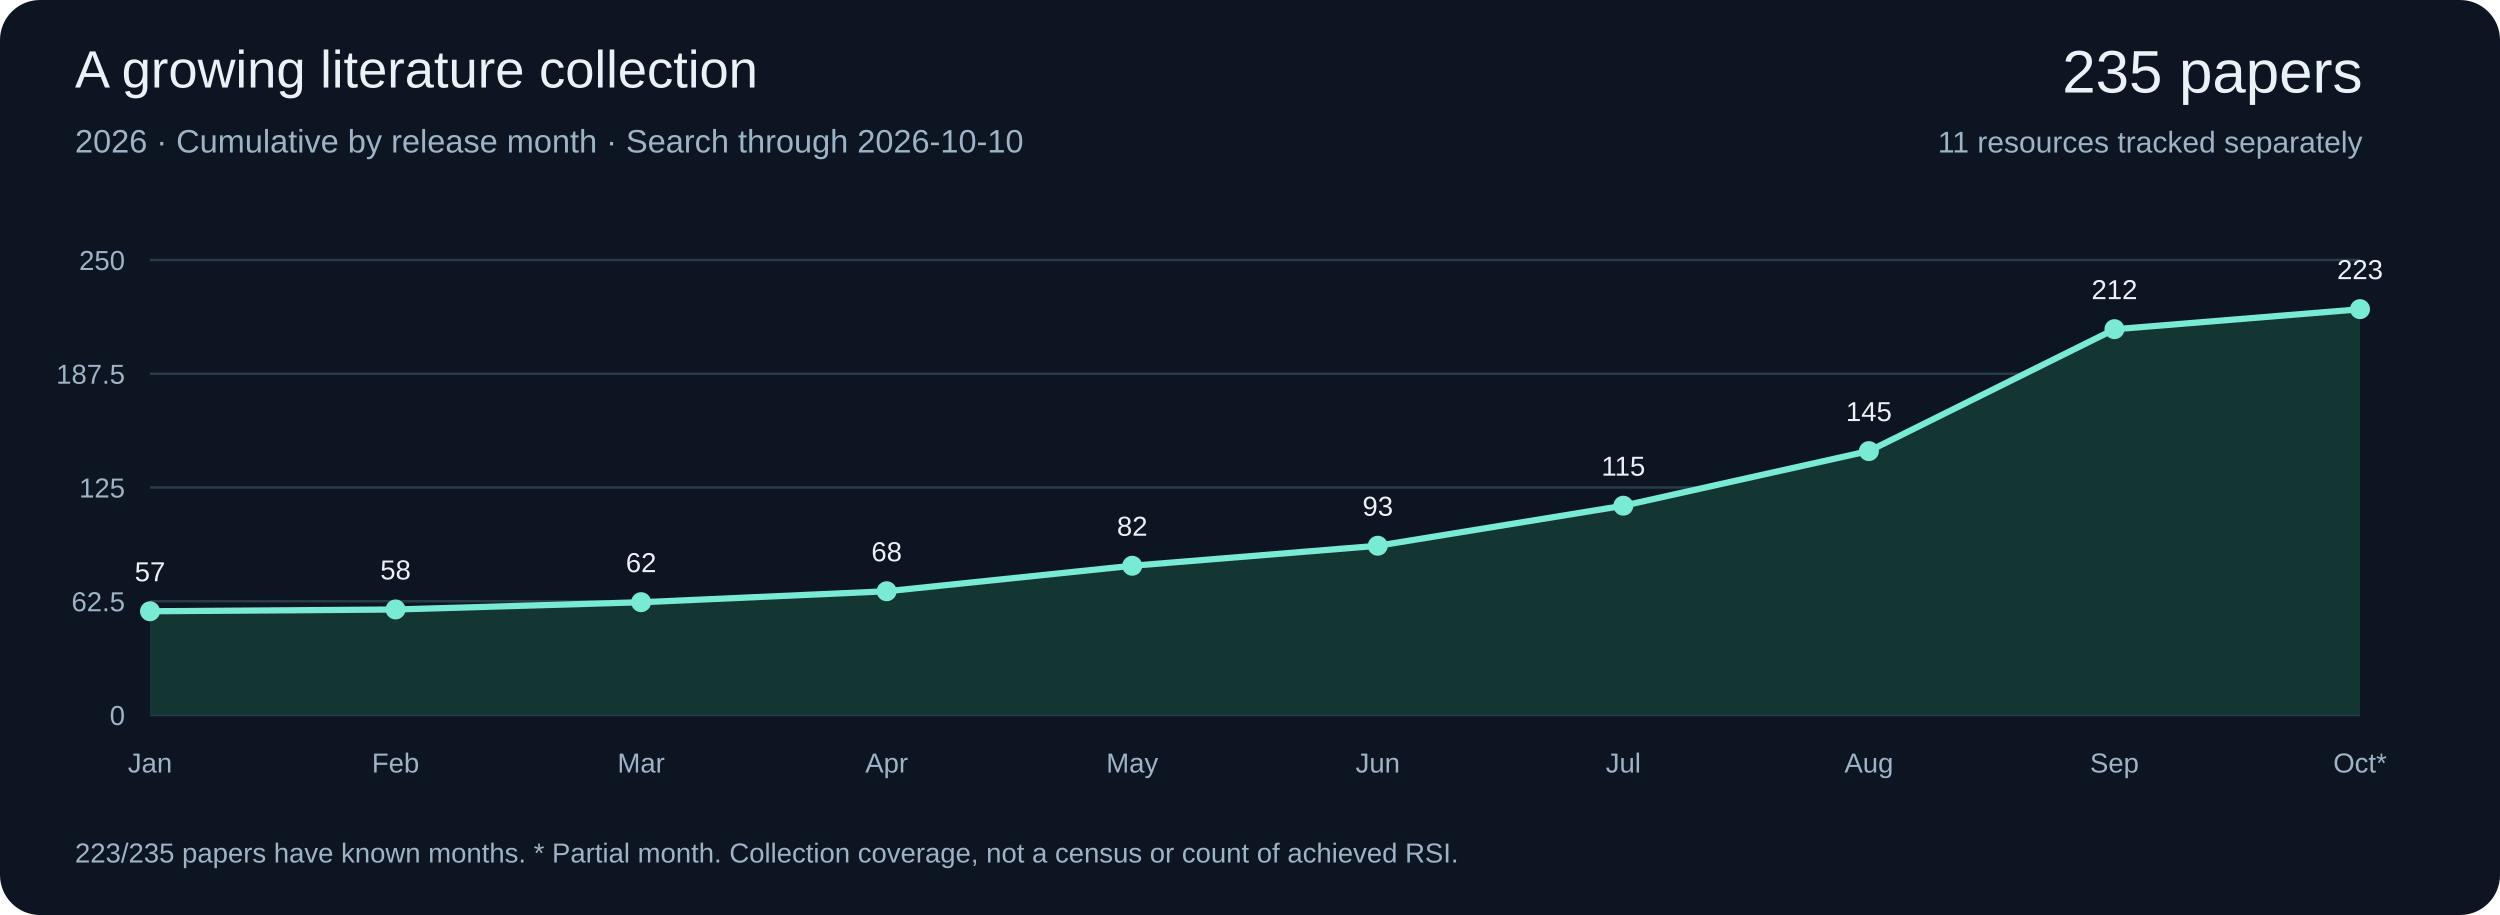
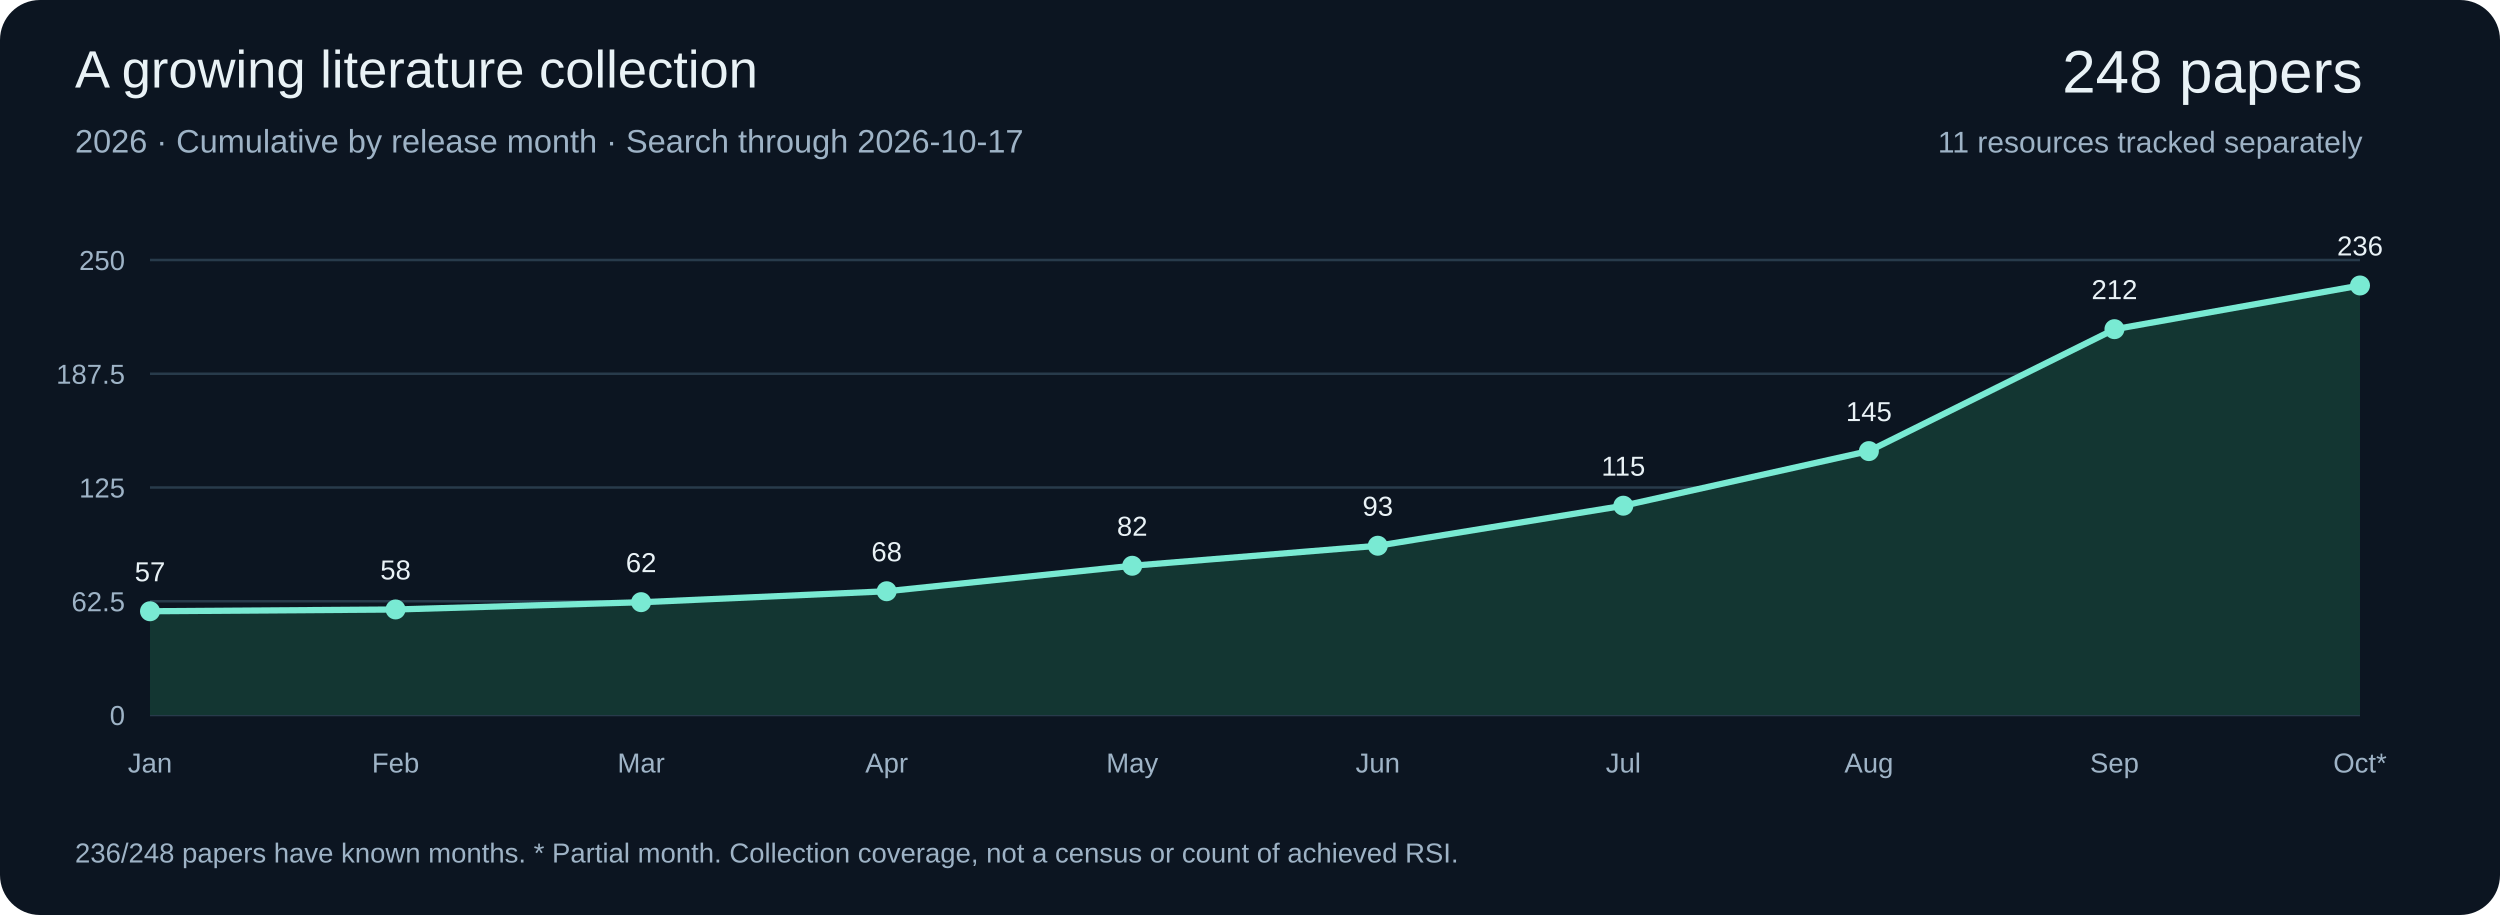
<svg xmlns="http://www.w3.org/2000/svg" width="1000" height="366" viewBox="0 0 1000 366" role="img" aria-labelledby="title desc">
  <rect width="1000" height="366" rx="16" fill="#0c1521" />
  <g font-family="Arial,sans-serif" fill="#e9f2f6">
    <text x="30" y="35" font-size="21">A growing literature collection</text>
-     <text x="30" y="61" font-size="13" fill="#9eb3c6">2026 · Cumulative by release month · Search through 2026-10-10</text>
-     <text x="945" y="37" text-anchor="end" font-size="24">235 papers</text>
+     <text x="30" y="61" font-size="13" fill="#9eb3c6">2026 · Cumulative by release month · Search through 2026-10-17</text>
+     <text x="945" y="37" text-anchor="end" font-size="24">248 papers</text>
    <text x="945" y="61" text-anchor="end" font-size="12" fill="#9eb3c6">11 resources tracked separately</text>
    <path d="M60 286.0h884" stroke="#283b4b" />
    <text x="50" y="290.0" text-anchor="end" font-size="11" fill="#9eb3c6">0</text>
    <path d="M60 240.5h884" stroke="#283b4b" />
    <text x="50" y="244.5" text-anchor="end" font-size="11" fill="#9eb3c6">62.5</text>
    <path d="M60 195.0h884" stroke="#283b4b" />
    <text x="50" y="199.0" text-anchor="end" font-size="11" fill="#9eb3c6">125</text>
    <path d="M60 149.5h884" stroke="#283b4b" />
    <text x="50" y="153.5" text-anchor="end" font-size="11" fill="#9eb3c6">187.5</text>
    <path d="M60 104.0h884" stroke="#283b4b" />
    <text x="50" y="108.0" text-anchor="end" font-size="11" fill="#9eb3c6">250</text>
-     <polygon points="60,286 60.0,244.5 158.2,243.8 256.4,240.9 354.7,236.5 452.9,226.3 551.1,218.3 649.3,202.3 747.6,180.4 845.8,131.7 944.0,123.7 944,286" fill="#133632" />
-     <polyline points="60.0,244.5 158.2,243.8 256.4,240.9 354.7,236.5 452.9,226.3 551.1,218.3 649.3,202.3 747.6,180.4 845.8,131.7 944.0,123.7" fill="none" stroke="#79ead3" stroke-width="2.5" />
+     <polygon points="60,286 60.0,244.5 158.2,243.8 256.4,240.9 354.7,236.5 452.9,226.3 551.1,218.3 649.3,202.3 747.6,180.4 845.8,131.7 944.0,114.2 944,286" fill="#133632" />
+     <polyline points="60.0,244.5 158.2,243.8 256.4,240.9 354.7,236.5 452.9,226.3 551.1,218.3 649.3,202.3 747.6,180.4 845.8,131.7 944.0,114.2" fill="none" stroke="#79ead3" stroke-width="2.5" />
    <circle cx="60.0" cy="244.504" r="4" fill="#79ead3" />
    <text x="60.0" y="232.504" text-anchor="middle" font-size="11">57</text>
    <text x="60.0" y="309" text-anchor="middle" font-size="11" fill="#9eb3c6">Jan</text>
    <circle cx="158.222" cy="243.776" r="4" fill="#79ead3" />
    <text x="158.222" y="231.776" text-anchor="middle" font-size="11">58</text>
    <text x="158.222" y="309" text-anchor="middle" font-size="11" fill="#9eb3c6">Feb</text>
    <circle cx="256.444" cy="240.864" r="4" fill="#79ead3" />
    <text x="256.444" y="228.864" text-anchor="middle" font-size="11">62</text>
    <text x="256.444" y="309" text-anchor="middle" font-size="11" fill="#9eb3c6">Mar</text>
    <circle cx="354.667" cy="236.496" r="4" fill="#79ead3" />
    <text x="354.667" y="224.496" text-anchor="middle" font-size="11">68</text>
    <text x="354.667" y="309" text-anchor="middle" font-size="11" fill="#9eb3c6">Apr</text>
    <circle cx="452.889" cy="226.304" r="4" fill="#79ead3" />
    <text x="452.889" y="214.304" text-anchor="middle" font-size="11">82</text>
    <text x="452.889" y="309" text-anchor="middle" font-size="11" fill="#9eb3c6">May</text>
    <circle cx="551.111" cy="218.296" r="4" fill="#79ead3" />
    <text x="551.111" y="206.296" text-anchor="middle" font-size="11">93</text>
    <text x="551.111" y="309" text-anchor="middle" font-size="11" fill="#9eb3c6">Jun</text>
    <circle cx="649.333" cy="202.28" r="4" fill="#79ead3" />
    <text x="649.333" y="190.28" text-anchor="middle" font-size="11">115</text>
    <text x="649.333" y="309" text-anchor="middle" font-size="11" fill="#9eb3c6">Jul</text>
    <circle cx="747.556" cy="180.44" r="4" fill="#79ead3" />
    <text x="747.556" y="168.44" text-anchor="middle" font-size="11">145</text>
    <text x="747.556" y="309" text-anchor="middle" font-size="11" fill="#9eb3c6">Aug</text>
    <circle cx="845.778" cy="131.664" r="4" fill="#79ead3" />
    <text x="845.778" y="119.664" text-anchor="middle" font-size="11">212</text>
    <text x="845.778" y="309" text-anchor="middle" font-size="11" fill="#9eb3c6">Sep</text>
-     <circle cx="944.0" cy="123.656" r="4" fill="#79ead3" />
-     <text x="944.0" y="111.656" text-anchor="middle" font-size="11">223</text>
+     <circle cx="944.0" cy="114.192" r="4" fill="#79ead3" />
+     <text x="944.0" y="102.192" text-anchor="middle" font-size="11">236</text>
    <text x="944.0" y="309" text-anchor="middle" font-size="11" fill="#9eb3c6">Oct*</text>
-     <text x="30" y="345" font-size="11" fill="#9eb3c6">223/235 papers have known months. * Partial month. Collection coverage, not a census or count of achieved RSI.</text>
+     <text x="30" y="345" font-size="11" fill="#9eb3c6">236/248 papers have known months. * Partial month. Collection coverage, not a census or count of achieved RSI.</text>
  </g>
</svg>
